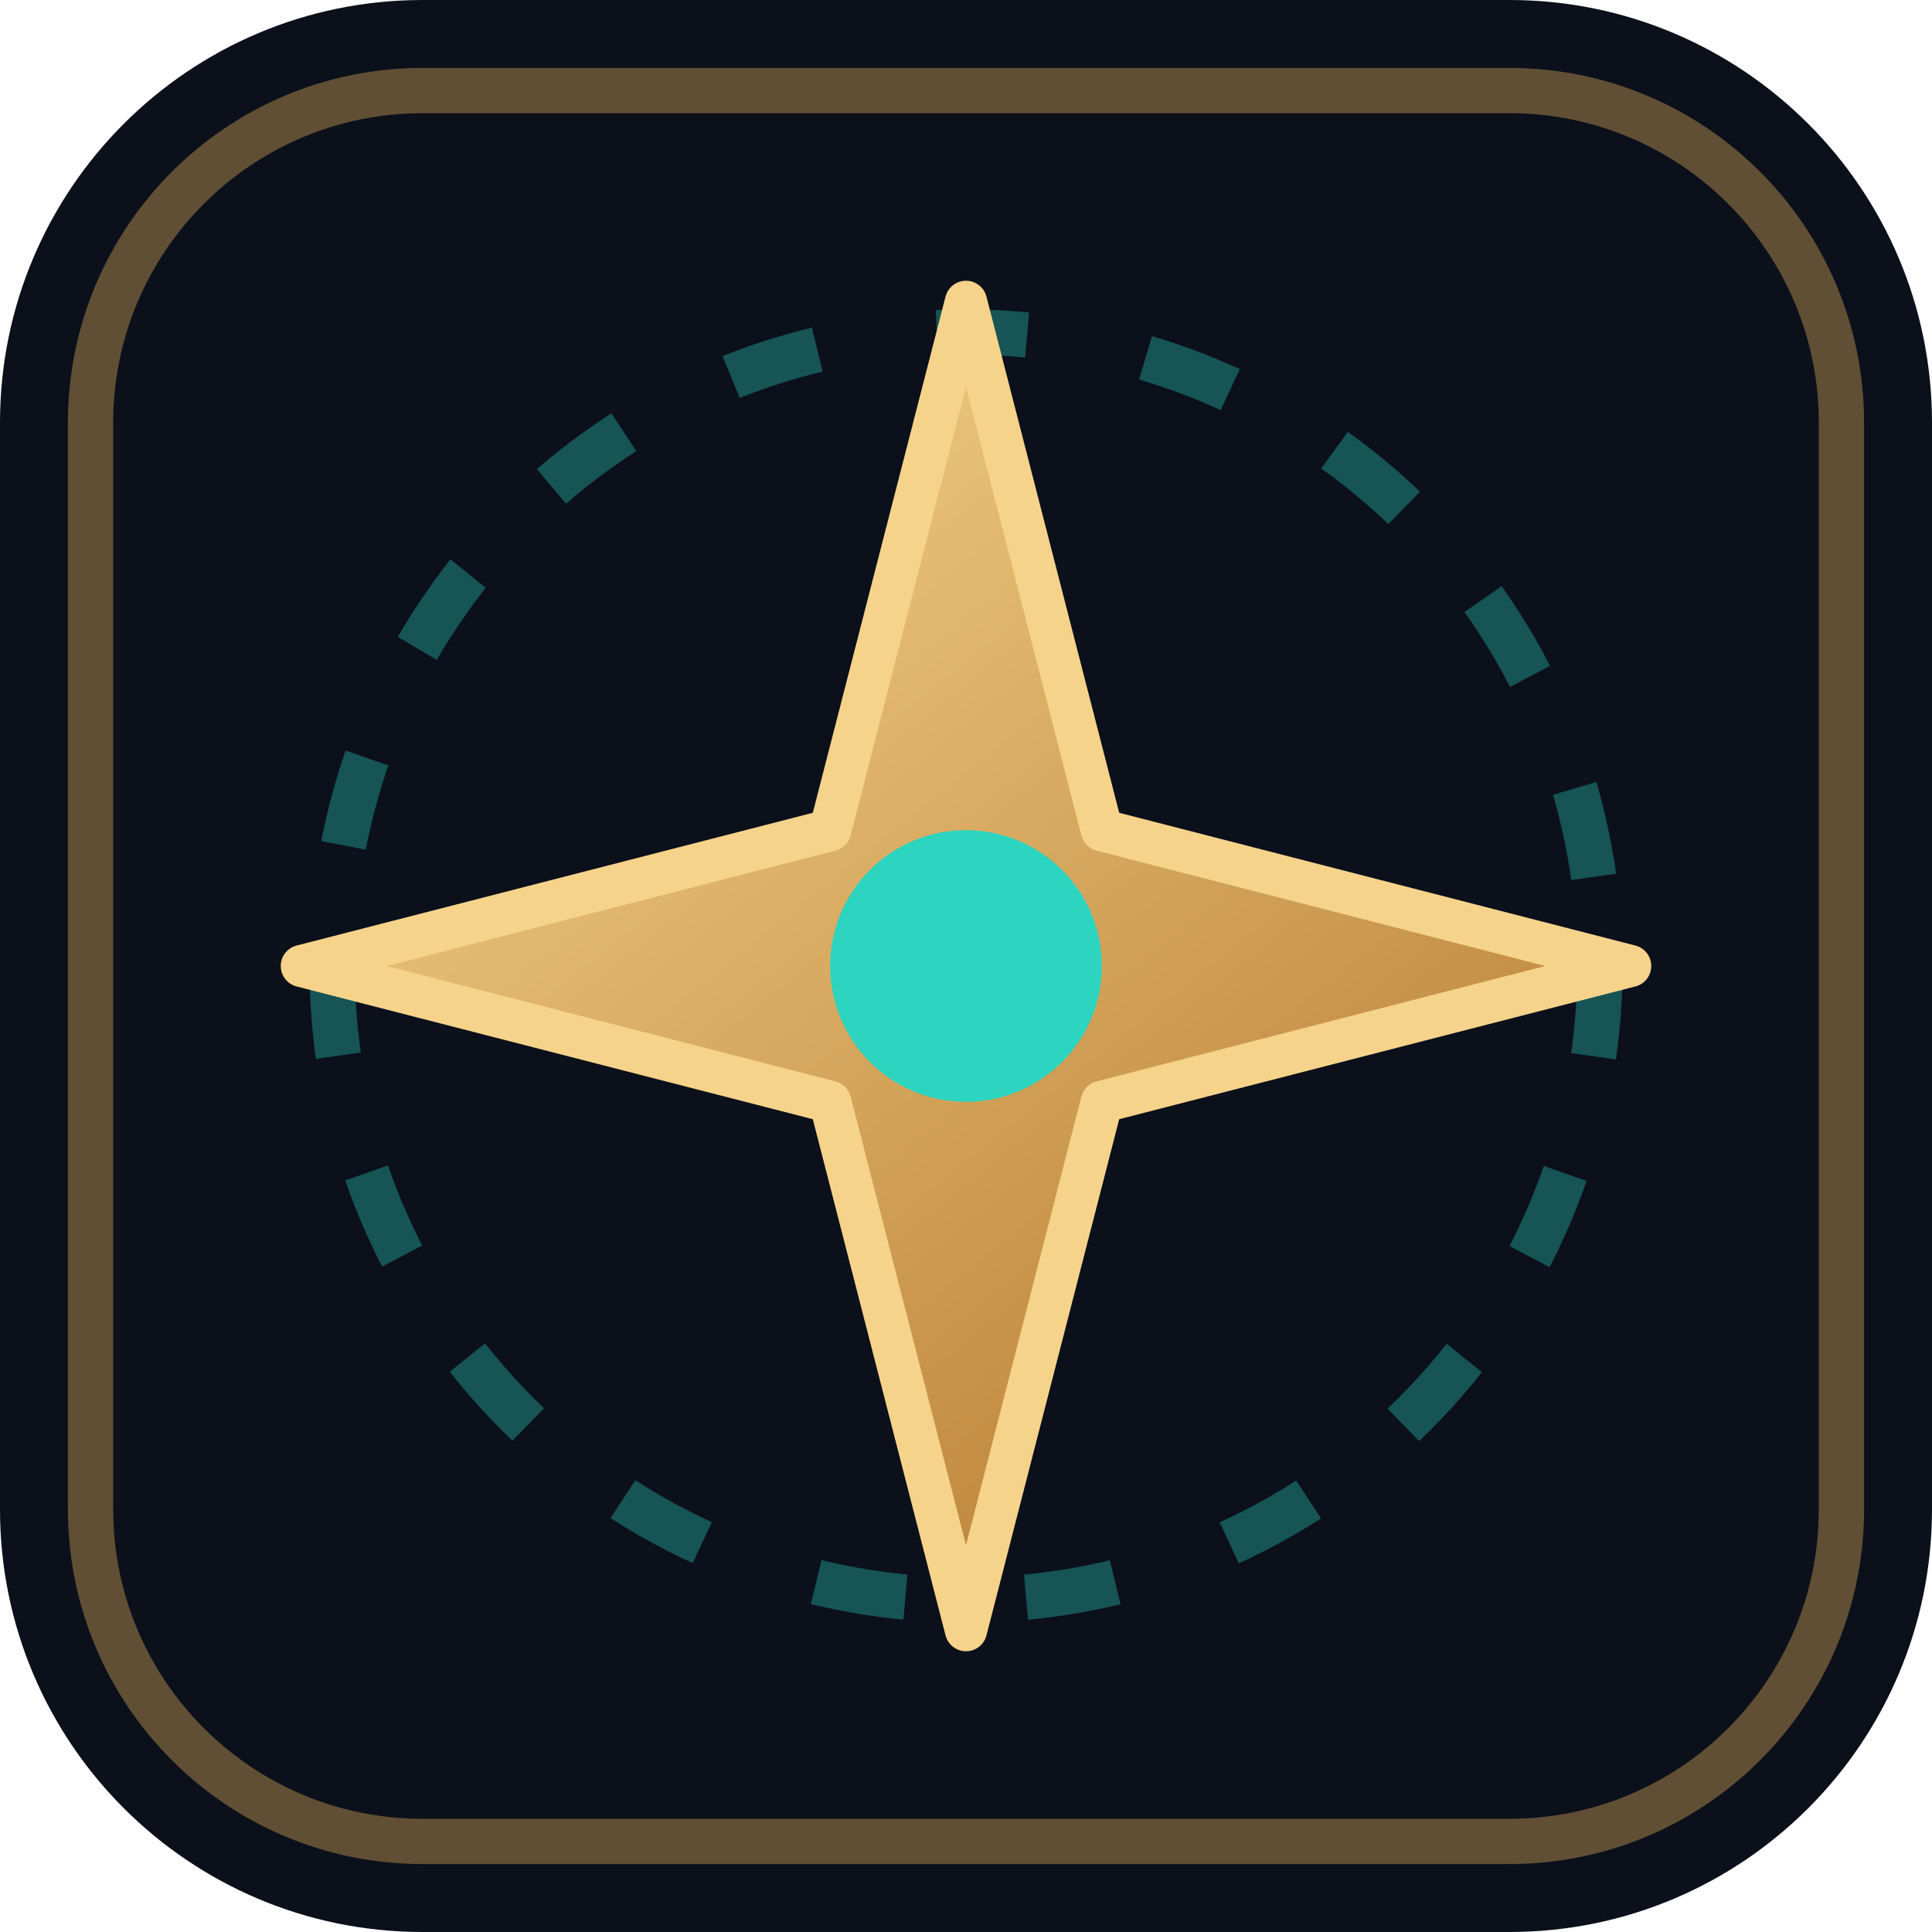
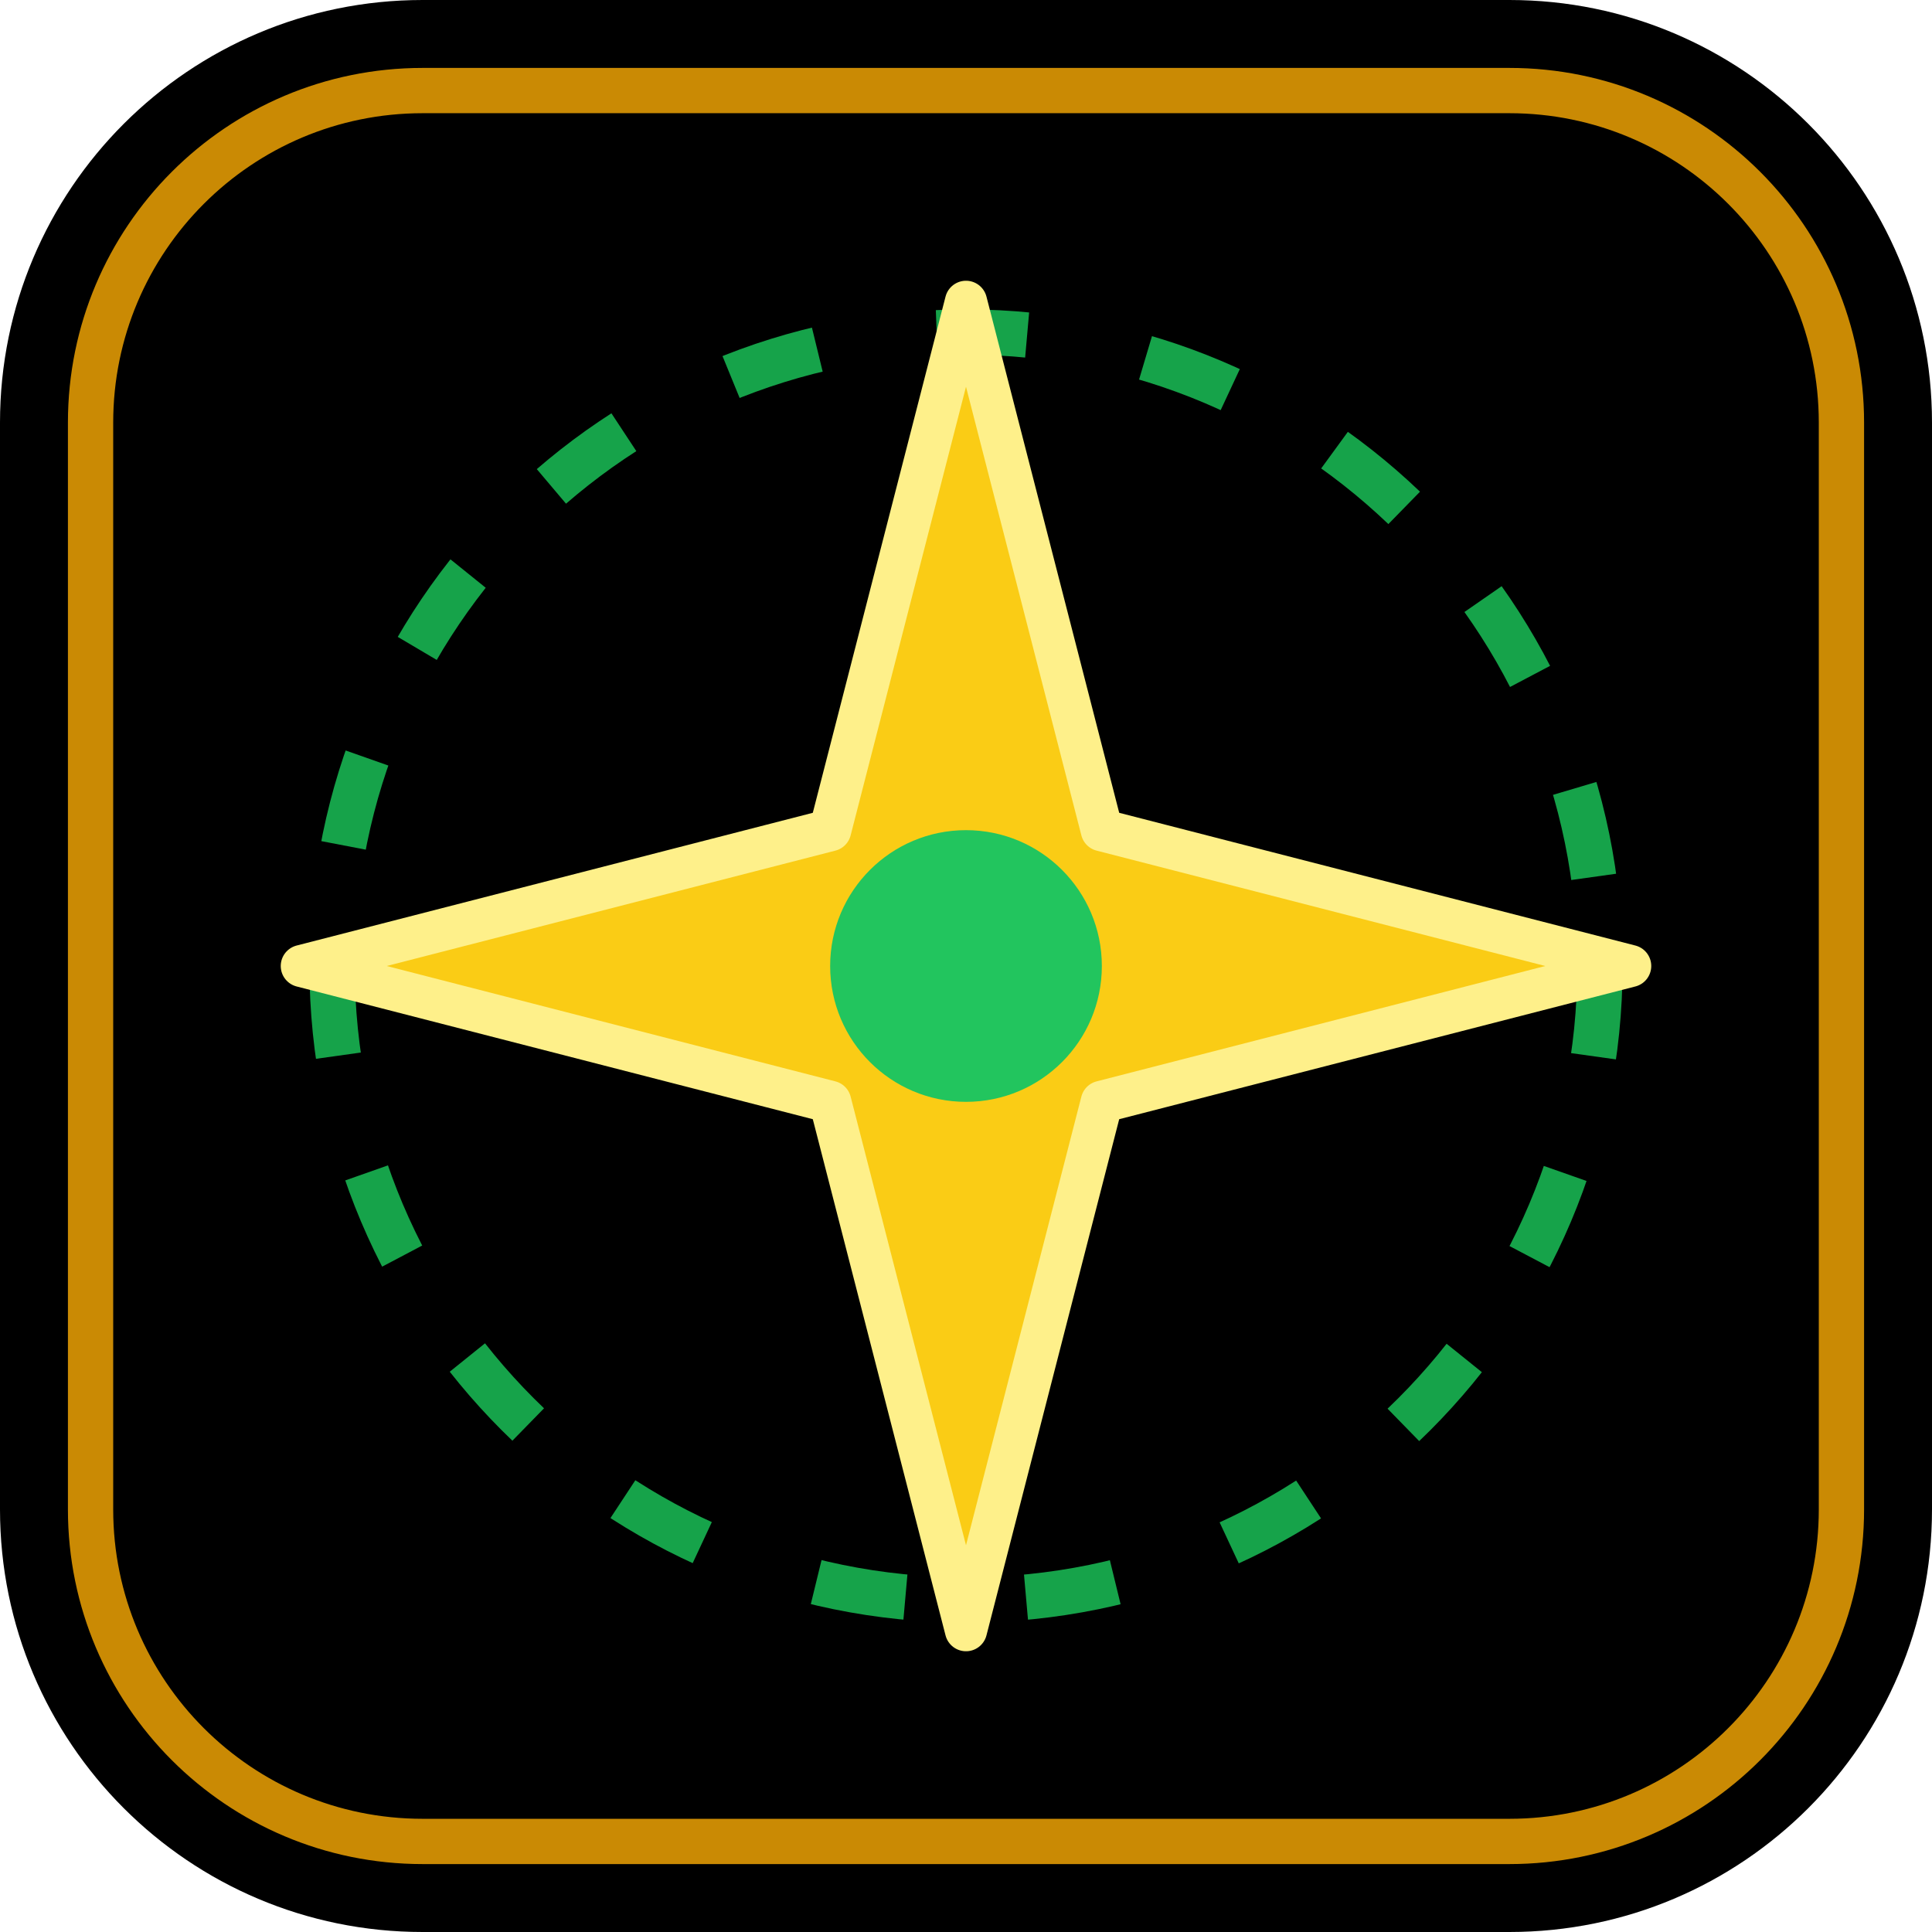
<svg xmlns="http://www.w3.org/2000/svg" viewBox="0 0 64 64" fill="none">
-   <rect width="64" height="64" rx="14" fill="#0b101b" />
-   <rect x="3" y="3" width="58" height="58" rx="11" stroke="#c89d54" stroke-opacity="0.45" stroke-width="1.5" />
-   <circle cx="32" cy="32" r="21" stroke="#2dd4bf" stroke-opacity="0.35" stroke-width="1.5" stroke-dasharray="3 4" />
-   <path d="M32 10L36.5 27.5L54 32L36.5 36.5L32 54L27.5 36.5L10 32L27.5 27.5L32 10Z" fill="url(#compassGrad)" stroke="#f6d38b" stroke-width="1.4" stroke-linejoin="round" />
-   <circle cx="32" cy="32" r="4.5" fill="#2dd4bf" />
-   <defs>
-     <linearGradient id="compassGrad" x1="16" y1="12" x2="48" y2="52" gradientUnits="userSpaceOnUse">
-       <stop stop-color="#f6d38b" />
-       <stop offset="1" stop-color="#b4782e" />
-     </linearGradient>
-   </defs>
+   <rect width="64" height="64" rx="14" fill="#000000" />
+   <rect x="3" y="3" width="58" height="58" rx="11" stroke="#ca8a04" stroke-width="1.5" />
+   <circle cx="32" cy="32" r="21" stroke="#16a34a" stroke-width="1.5" stroke-dasharray="3 4" />
+   <path d="M32 10L36.5 27.5L54 32L36.5 36.5L32 54L27.5 36.5L10 32L27.5 27.5L32 10Z" fill="#facc15" stroke="#fef08a" stroke-width="1.4" stroke-linejoin="round" />
+   <circle cx="32" cy="32" r="4.5" fill="#22c55e" />
</svg>
